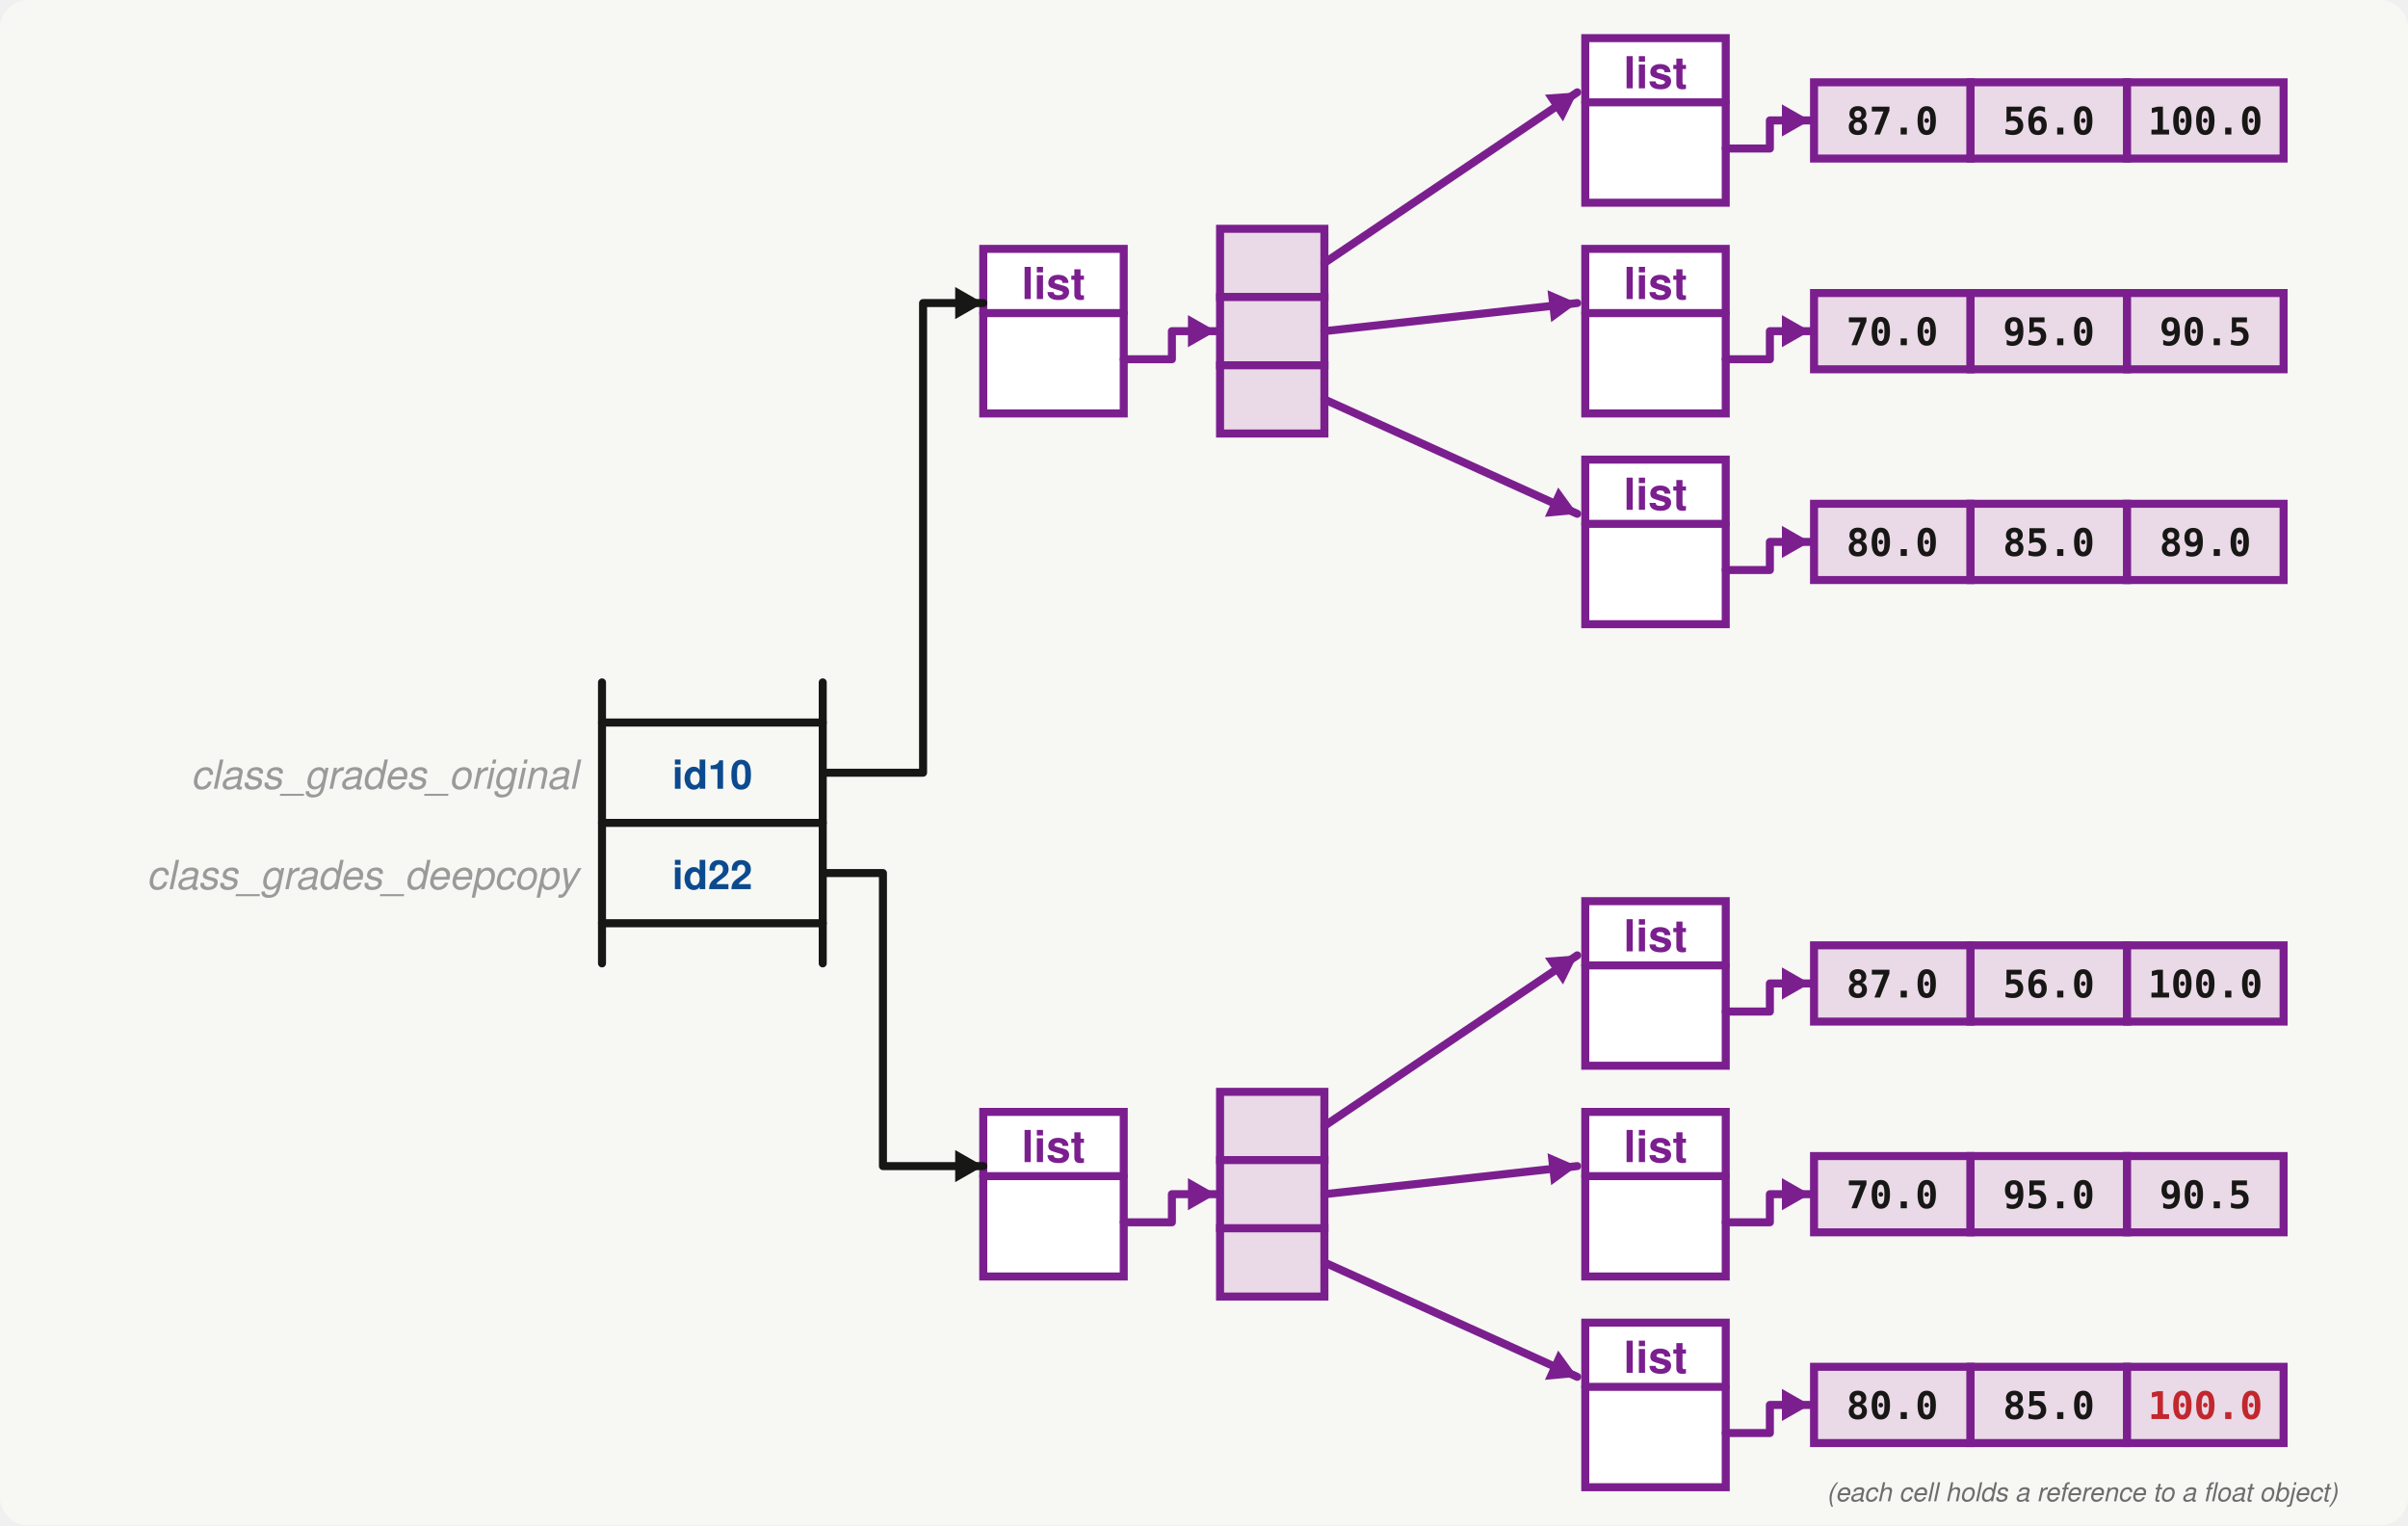
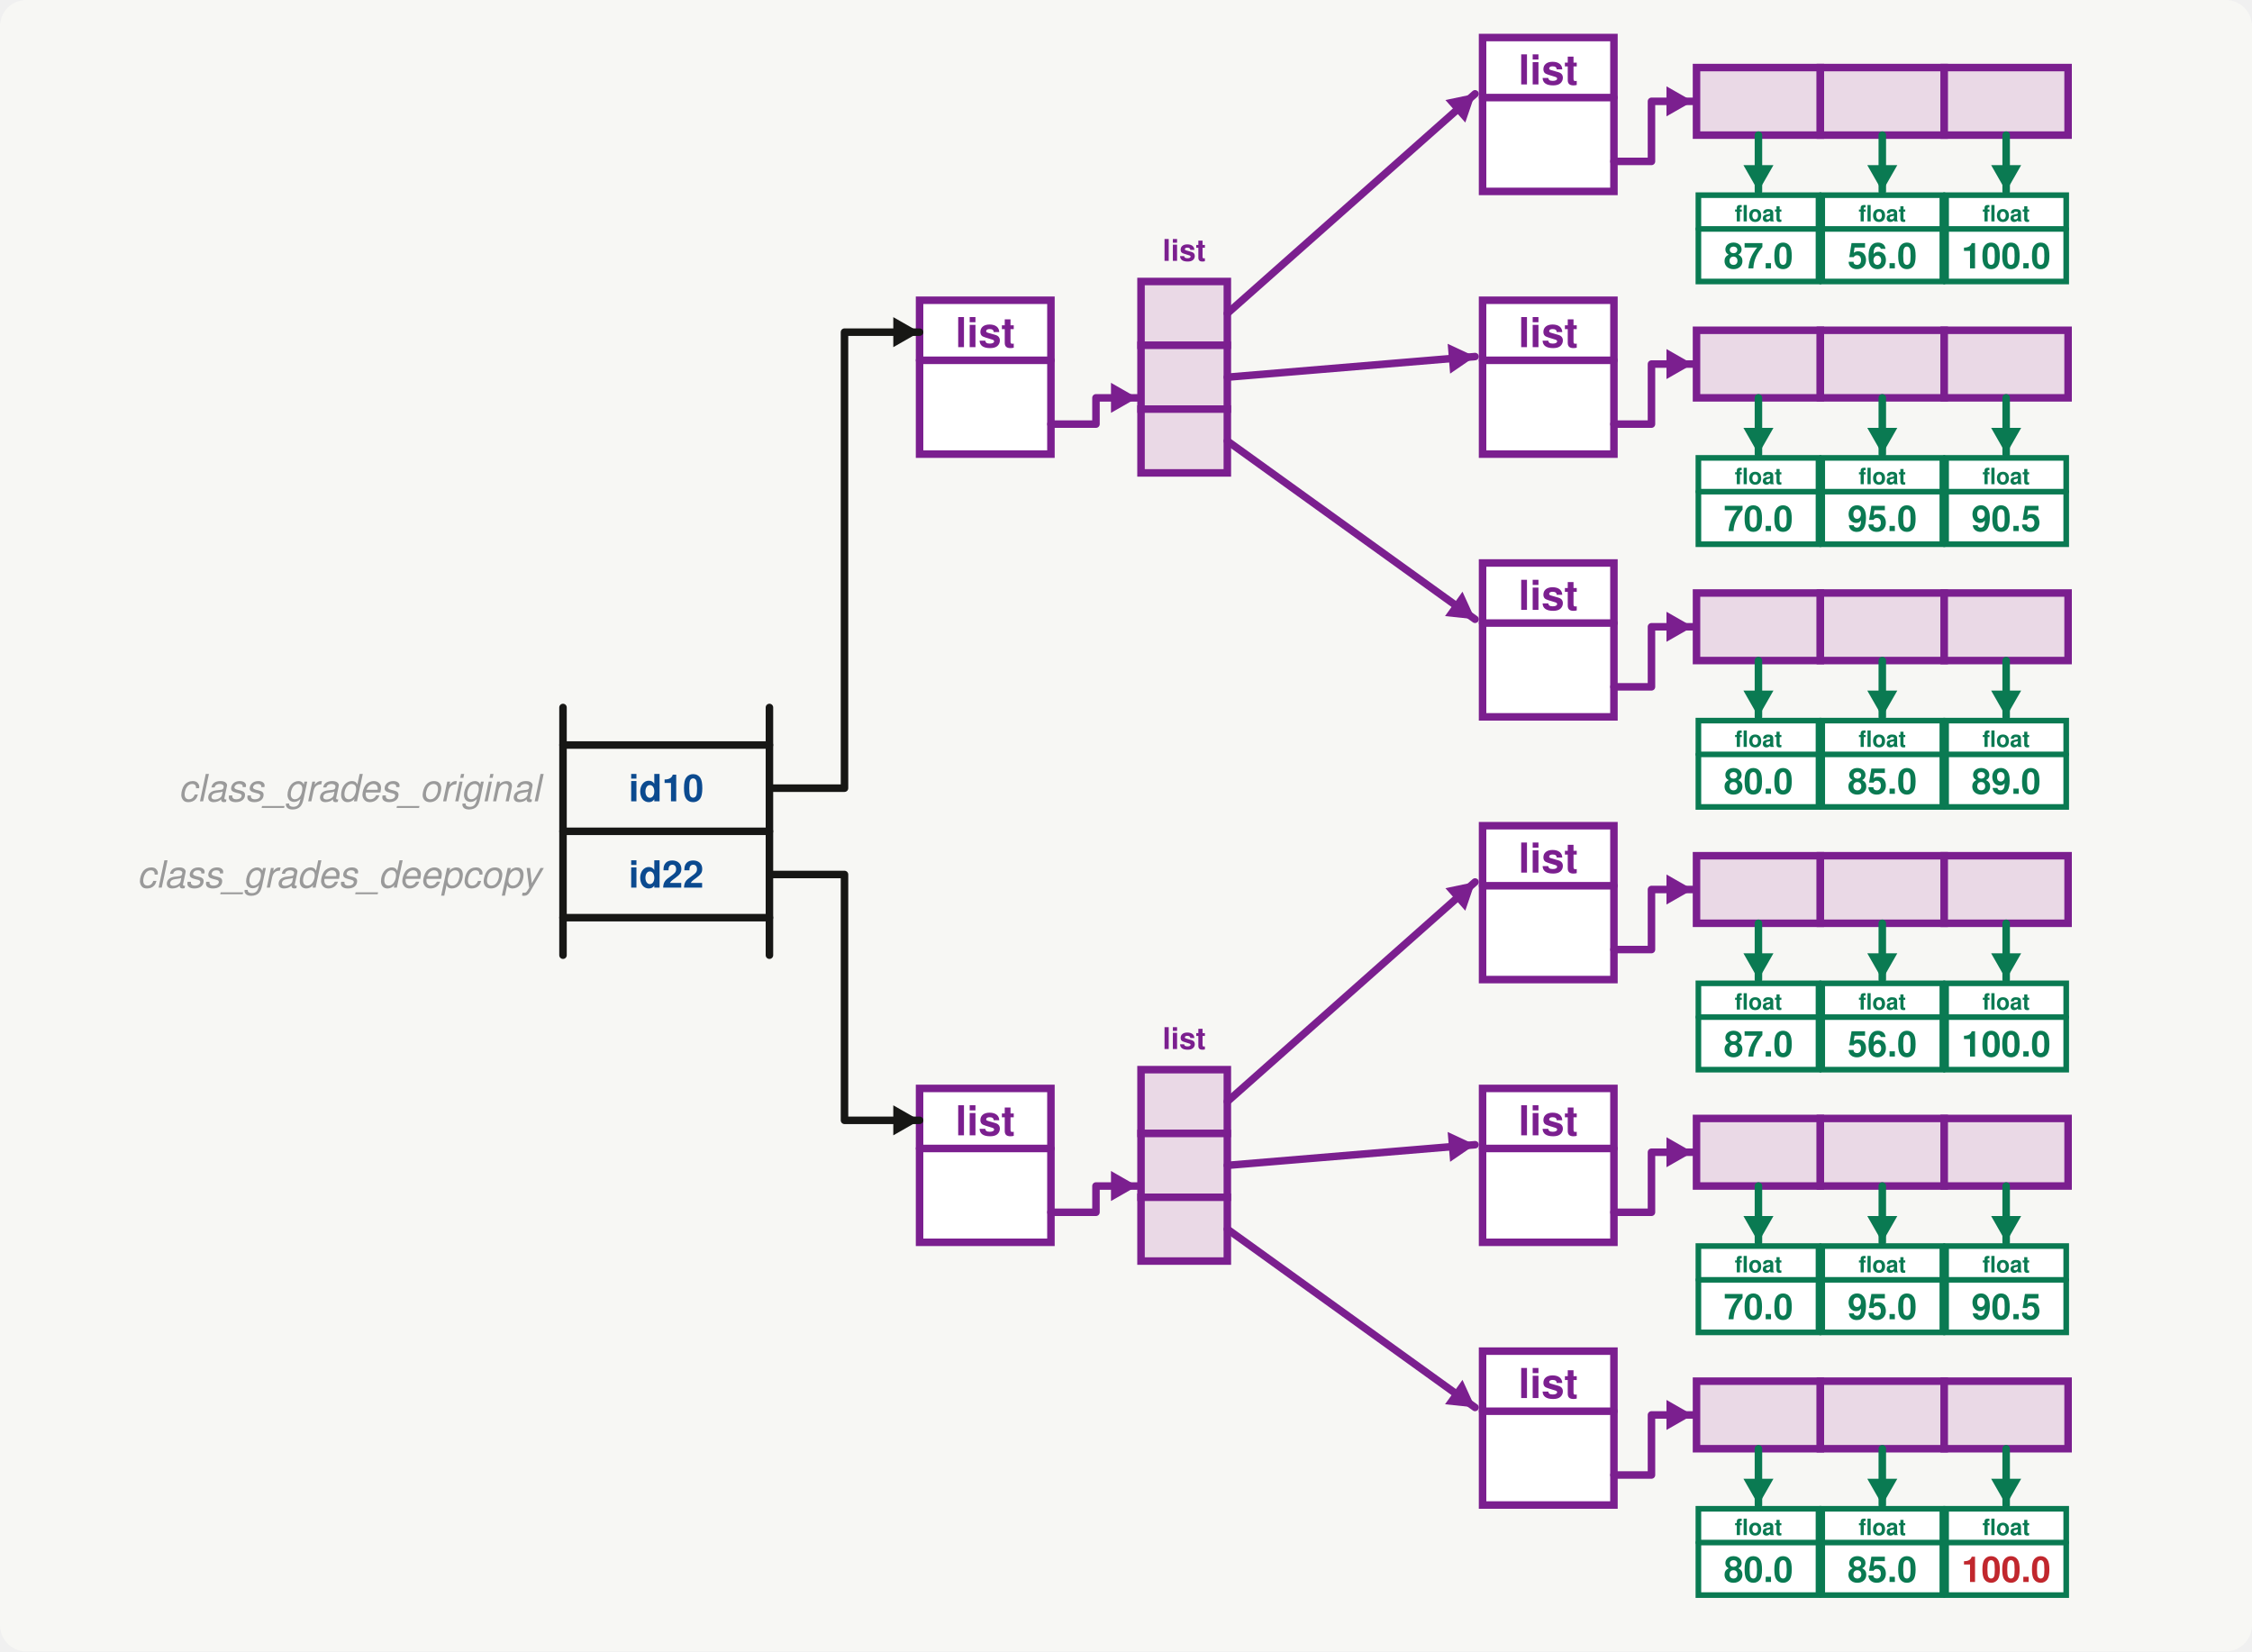
- <svg xmlns="http://www.w3.org/2000/svg" viewBox="0 0 1200 760" width="1200" height="760">
-   <rect width="1200" height="760" rx="14" fill="#f7f7f4" />
-   <line x1="300" y1="340" x2="300" y2="480" stroke="#171715" stroke-width="4" stroke-linecap="round" />
-   <line x1="410" y1="340" x2="410" y2="480" stroke="#171715" stroke-width="4" stroke-linecap="round" />
-   <line x1="300" y1="360" x2="410" y2="360" stroke="#171715" stroke-width="4" stroke-linecap="round" />
-   <line x1="300" y1="410" x2="410" y2="410" stroke="#171715" stroke-width="4" stroke-linecap="round" />
-   <line x1="300" y1="460" x2="410" y2="460" stroke="#171715" stroke-width="4" stroke-linecap="round" />
-   <text x="288" y="393.0" font-family="Helvetica Neue, Helvetica, Arial, sans-serif" font-size="20" font-weight="400" fill="#9a9a9a" text-anchor="end" font-style="italic">class_grades_original</text>
-   <text x="355.0" y="393.0" font-family="Helvetica Neue, Helvetica, Arial, sans-serif" font-size="20" font-weight="700" fill="#0b4a8f" text-anchor="middle">id10</text>
-   <text x="288" y="443.0" font-family="Helvetica Neue, Helvetica, Arial, sans-serif" font-size="20" font-weight="400" fill="#9a9a9a" text-anchor="end" font-style="italic">class_grades_deepcopy</text>
-   <text x="355.0" y="443.0" font-family="Helvetica Neue, Helvetica, Arial, sans-serif" font-size="20" font-weight="700" fill="#0b4a8f" text-anchor="middle">id22</text>
-   <rect x="490" y="124" width="70" height="82" rx="0" fill="#fff" stroke="#7b1f8f" stroke-width="4" opacity="1" />
-   <line x1="490" y1="156" x2="560" y2="156" stroke="#7b1f8f" stroke-width="4" stroke-linecap="round" />
-   <text x="525" y="149" font-family="Helvetica Neue, Helvetica, Arial, sans-serif" font-size="22" font-weight="700" fill="#7b1f8f" text-anchor="middle">list</text>
-   <polyline points="560,179 584,179 584,165 606,165" fill="none" stroke="#7b1f8f" stroke-width="4" stroke-linejoin="round" stroke-linecap="round" />
-   <polygon points="606.0,165.0 592.0,173.0 592.0,157.0" fill="#7b1f8f" />
-   <rect x="608" y="114" width="52" height="34" rx="0" fill="#ead9e6" stroke="#7b1f8f" stroke-width="4" opacity="1" />
-   <rect x="608" y="148" width="52" height="34" rx="0" fill="#ead9e6" stroke="#7b1f8f" stroke-width="4" opacity="1" />
-   <rect x="608" y="182" width="52" height="34" rx="0" fill="#ead9e6" stroke="#7b1f8f" stroke-width="4" opacity="1" />
-   <rect x="490" y="554" width="70" height="82" rx="0" fill="#fff" stroke="#7b1f8f" stroke-width="4" opacity="1" />
-   <line x1="490" y1="586" x2="560" y2="586" stroke="#7b1f8f" stroke-width="4" stroke-linecap="round" />
-   <text x="525" y="579" font-family="Helvetica Neue, Helvetica, Arial, sans-serif" font-size="22" font-weight="700" fill="#7b1f8f" text-anchor="middle">list</text>
-   <polyline points="560,609 584,609 584,595 606,595" fill="none" stroke="#7b1f8f" stroke-width="4" stroke-linejoin="round" stroke-linecap="round" />
-   <polygon points="606.0,595.0 592.0,603.0 592.0,587.0" fill="#7b1f8f" />
-   <rect x="608" y="544" width="52" height="34" rx="0" fill="#ead9e6" stroke="#7b1f8f" stroke-width="4" opacity="1" />
-   <rect x="608" y="578" width="52" height="34" rx="0" fill="#ead9e6" stroke="#7b1f8f" stroke-width="4" opacity="1" />
-   <rect x="608" y="612" width="52" height="34" rx="0" fill="#ead9e6" stroke="#7b1f8f" stroke-width="4" opacity="1" />
-   <polyline points="410,385.0 460,385.0 460,151 490,151" fill="none" stroke="#171715" stroke-width="4" stroke-linejoin="round" stroke-linecap="round" />
-   <polygon points="490.0,151.0 476.0,159.0 476.0,143.0" fill="#171715" />
-   <polyline points="410,435.0 440,435.0 440,581 490,581" fill="none" stroke="#171715" stroke-width="4" stroke-linejoin="round" stroke-linecap="round" />
-   <polygon points="490.0,581.0 476.0,589.0 476.0,573.0" fill="#171715" />
-   <rect x="790" y="19" width="70" height="82" rx="0" fill="#fff" stroke="#7b1f8f" stroke-width="4" opacity="1" />
-   <line x1="790" y1="51" x2="860" y2="51" stroke="#7b1f8f" stroke-width="4" stroke-linecap="round" />
-   <text x="825" y="44" font-family="Helvetica Neue, Helvetica, Arial, sans-serif" font-size="22" font-weight="700" fill="#7b1f8f" text-anchor="middle">list</text>
-   <polyline points="860,74 882,74 882,60 902,60" fill="none" stroke="#7b1f8f" stroke-width="4" stroke-linejoin="round" stroke-linecap="round" />
-   <polygon points="902.0,60.0 888.0,68.0 888.0,52.0" fill="#7b1f8f" />
-   <rect x="904" y="41" width="78" height="38" rx="0" fill="#ead9e6" stroke="#7b1f8f" stroke-width="4" opacity="1" />
-   <text x="943" y="67" font-family="SF Mono, Menlo, Consolas, monospace" font-size="19" font-weight="700" fill="#171715" text-anchor="middle">87.0</text>
-   <rect x="982" y="41" width="78" height="38" rx="0" fill="#ead9e6" stroke="#7b1f8f" stroke-width="4" opacity="1" />
-   <text x="1021" y="67" font-family="SF Mono, Menlo, Consolas, monospace" font-size="19" font-weight="700" fill="#171715" text-anchor="middle">56.0</text>
-   <rect x="1060" y="41" width="78" height="38" rx="0" fill="#ead9e6" stroke="#7b1f8f" stroke-width="4" opacity="1" />
-   <text x="1099" y="67" font-family="SF Mono, Menlo, Consolas, monospace" font-size="19" font-weight="700" fill="#171715" text-anchor="middle">100.0</text>
-   <polyline points="660,131 786,46" fill="none" stroke="#7b1f8f" stroke-width="4" stroke-linejoin="round" stroke-linecap="round" />
-   <polygon points="786.0,46.0 778.9,60.5 769.9,47.2" fill="#7b1f8f" />
-   <rect x="790" y="124" width="70" height="82" rx="0" fill="#fff" stroke="#7b1f8f" stroke-width="4" opacity="1" />
-   <line x1="790" y1="156" x2="860" y2="156" stroke="#7b1f8f" stroke-width="4" stroke-linecap="round" />
-   <text x="825" y="149" font-family="Helvetica Neue, Helvetica, Arial, sans-serif" font-size="22" font-weight="700" fill="#7b1f8f" text-anchor="middle">list</text>
-   <polyline points="860,179 882,179 882,165 902,165" fill="none" stroke="#7b1f8f" stroke-width="4" stroke-linejoin="round" stroke-linecap="round" />
-   <polygon points="902.0,165.0 888.0,173.0 888.0,157.0" fill="#7b1f8f" />
-   <rect x="904" y="146" width="78" height="38" rx="0" fill="#ead9e6" stroke="#7b1f8f" stroke-width="4" opacity="1" />
-   <text x="943" y="172" font-family="SF Mono, Menlo, Consolas, monospace" font-size="19" font-weight="700" fill="#171715" text-anchor="middle">70.0</text>
-   <rect x="982" y="146" width="78" height="38" rx="0" fill="#ead9e6" stroke="#7b1f8f" stroke-width="4" opacity="1" />
-   <text x="1021" y="172" font-family="SF Mono, Menlo, Consolas, monospace" font-size="19" font-weight="700" fill="#171715" text-anchor="middle">95.0</text>
-   <rect x="1060" y="146" width="78" height="38" rx="0" fill="#ead9e6" stroke="#7b1f8f" stroke-width="4" opacity="1" />
-   <text x="1099" y="172" font-family="SF Mono, Menlo, Consolas, monospace" font-size="19" font-weight="700" fill="#171715" text-anchor="middle">90.5</text>
-   <polyline points="660,165 786,151" fill="none" stroke="#7b1f8f" stroke-width="4" stroke-linejoin="round" stroke-linecap="round" />
-   <polygon points="786.0,151.0 773.0,160.5 771.2,144.6" fill="#7b1f8f" />
-   <rect x="790" y="229" width="70" height="82" rx="0" fill="#fff" stroke="#7b1f8f" stroke-width="4" opacity="1" />
-   <line x1="790" y1="261" x2="860" y2="261" stroke="#7b1f8f" stroke-width="4" stroke-linecap="round" />
-   <text x="825" y="254" font-family="Helvetica Neue, Helvetica, Arial, sans-serif" font-size="22" font-weight="700" fill="#7b1f8f" text-anchor="middle">list</text>
-   <polyline points="860,284 882,284 882,270 902,270" fill="none" stroke="#7b1f8f" stroke-width="4" stroke-linejoin="round" stroke-linecap="round" />
-   <polygon points="902.0,270.0 888.0,278.0 888.0,262.0" fill="#7b1f8f" />
-   <rect x="904" y="251" width="78" height="38" rx="0" fill="#ead9e6" stroke="#7b1f8f" stroke-width="4" opacity="1" />
-   <text x="943" y="277" font-family="SF Mono, Menlo, Consolas, monospace" font-size="19" font-weight="700" fill="#171715" text-anchor="middle">80.0</text>
-   <rect x="982" y="251" width="78" height="38" rx="0" fill="#ead9e6" stroke="#7b1f8f" stroke-width="4" opacity="1" />
-   <text x="1021" y="277" font-family="SF Mono, Menlo, Consolas, monospace" font-size="19" font-weight="700" fill="#171715" text-anchor="middle">85.0</text>
-   <rect x="1060" y="251" width="78" height="38" rx="0" fill="#ead9e6" stroke="#7b1f8f" stroke-width="4" opacity="1" />
-   <text x="1099" y="277" font-family="SF Mono, Menlo, Consolas, monospace" font-size="19" font-weight="700" fill="#171715" text-anchor="middle">89.0</text>
-   <polyline points="660,199 786,256" fill="none" stroke="#7b1f8f" stroke-width="4" stroke-linejoin="round" stroke-linecap="round" />
-   <polygon points="786.0,256.0 769.9,257.5 776.5,242.9" fill="#7b1f8f" />
-   <rect x="790" y="449" width="70" height="82" rx="0" fill="#fff" stroke="#7b1f8f" stroke-width="4" opacity="1" />
-   <line x1="790" y1="481" x2="860" y2="481" stroke="#7b1f8f" stroke-width="4" stroke-linecap="round" />
-   <text x="825" y="474" font-family="Helvetica Neue, Helvetica, Arial, sans-serif" font-size="22" font-weight="700" fill="#7b1f8f" text-anchor="middle">list</text>
-   <polyline points="860,504 882,504 882,490 902,490" fill="none" stroke="#7b1f8f" stroke-width="4" stroke-linejoin="round" stroke-linecap="round" />
-   <polygon points="902.0,490.0 888.0,498.0 888.0,482.0" fill="#7b1f8f" />
-   <rect x="904" y="471" width="78" height="38" rx="0" fill="#ead9e6" stroke="#7b1f8f" stroke-width="4" opacity="1" />
-   <text x="943" y="497" font-family="SF Mono, Menlo, Consolas, monospace" font-size="19" font-weight="700" fill="#171715" text-anchor="middle">87.0</text>
-   <rect x="982" y="471" width="78" height="38" rx="0" fill="#ead9e6" stroke="#7b1f8f" stroke-width="4" opacity="1" />
-   <text x="1021" y="497" font-family="SF Mono, Menlo, Consolas, monospace" font-size="19" font-weight="700" fill="#171715" text-anchor="middle">56.0</text>
-   <rect x="1060" y="471" width="78" height="38" rx="0" fill="#ead9e6" stroke="#7b1f8f" stroke-width="4" opacity="1" />
-   <text x="1099" y="497" font-family="SF Mono, Menlo, Consolas, monospace" font-size="19" font-weight="700" fill="#171715" text-anchor="middle">100.0</text>
-   <polyline points="660,561 786,476" fill="none" stroke="#7b1f8f" stroke-width="4" stroke-linejoin="round" stroke-linecap="round" />
-   <polygon points="786.0,476.0 778.9,490.5 769.9,477.2" fill="#7b1f8f" />
-   <rect x="790" y="554" width="70" height="82" rx="0" fill="#fff" stroke="#7b1f8f" stroke-width="4" opacity="1" />
-   <line x1="790" y1="586" x2="860" y2="586" stroke="#7b1f8f" stroke-width="4" stroke-linecap="round" />
-   <text x="825" y="579" font-family="Helvetica Neue, Helvetica, Arial, sans-serif" font-size="22" font-weight="700" fill="#7b1f8f" text-anchor="middle">list</text>
-   <polyline points="860,609 882,609 882,595 902,595" fill="none" stroke="#7b1f8f" stroke-width="4" stroke-linejoin="round" stroke-linecap="round" />
-   <polygon points="902.0,595.0 888.0,603.0 888.0,587.0" fill="#7b1f8f" />
-   <rect x="904" y="576" width="78" height="38" rx="0" fill="#ead9e6" stroke="#7b1f8f" stroke-width="4" opacity="1" />
-   <text x="943" y="602" font-family="SF Mono, Menlo, Consolas, monospace" font-size="19" font-weight="700" fill="#171715" text-anchor="middle">70.0</text>
-   <rect x="982" y="576" width="78" height="38" rx="0" fill="#ead9e6" stroke="#7b1f8f" stroke-width="4" opacity="1" />
-   <text x="1021" y="602" font-family="SF Mono, Menlo, Consolas, monospace" font-size="19" font-weight="700" fill="#171715" text-anchor="middle">95.0</text>
-   <rect x="1060" y="576" width="78" height="38" rx="0" fill="#ead9e6" stroke="#7b1f8f" stroke-width="4" opacity="1" />
-   <text x="1099" y="602" font-family="SF Mono, Menlo, Consolas, monospace" font-size="19" font-weight="700" fill="#171715" text-anchor="middle">90.5</text>
-   <polyline points="660,595 786,581" fill="none" stroke="#7b1f8f" stroke-width="4" stroke-linejoin="round" stroke-linecap="round" />
-   <polygon points="786.0,581.0 773.0,590.5 771.2,574.6" fill="#7b1f8f" />
-   <rect x="790" y="659" width="70" height="82" rx="0" fill="#fff" stroke="#7b1f8f" stroke-width="4" opacity="1" />
-   <line x1="790" y1="691" x2="860" y2="691" stroke="#7b1f8f" stroke-width="4" stroke-linecap="round" />
-   <text x="825" y="684" font-family="Helvetica Neue, Helvetica, Arial, sans-serif" font-size="22" font-weight="700" fill="#7b1f8f" text-anchor="middle">list</text>
-   <polyline points="860,714 882,714 882,700 902,700" fill="none" stroke="#7b1f8f" stroke-width="4" stroke-linejoin="round" stroke-linecap="round" />
-   <polygon points="902.0,700.0 888.0,708.0 888.0,692.0" fill="#7b1f8f" />
-   <rect x="904" y="681" width="78" height="38" rx="0" fill="#ead9e6" stroke="#7b1f8f" stroke-width="4" opacity="1" />
-   <text x="943" y="707" font-family="SF Mono, Menlo, Consolas, monospace" font-size="19" font-weight="700" fill="#171715" text-anchor="middle">80.0</text>
-   <rect x="982" y="681" width="78" height="38" rx="0" fill="#ead9e6" stroke="#7b1f8f" stroke-width="4" opacity="1" />
-   <text x="1021" y="707" font-family="SF Mono, Menlo, Consolas, monospace" font-size="19" font-weight="700" fill="#171715" text-anchor="middle">85.0</text>
-   <rect x="1060" y="681" width="78" height="38" rx="0" fill="#ead9e6" stroke="#7b1f8f" stroke-width="4" opacity="1" />
-   <text x="1099" y="707" font-family="SF Mono, Menlo, Consolas, monospace" font-size="19" font-weight="700" fill="#c1272d" text-anchor="middle">100.0</text>
-   <polyline points="660,629 786,686" fill="none" stroke="#7b1f8f" stroke-width="4" stroke-linejoin="round" stroke-linecap="round" />
-   <polygon points="786.0,686.0 769.9,687.5 776.5,672.9" fill="#7b1f8f" />
-   <text x="1165" y="748" font-family="Helvetica Neue, Helvetica, Arial, sans-serif" font-size="13" font-weight="400" fill="#6d6d6d" text-anchor="end" font-style="italic">(each cell holds a reference to a float object)</text>
+ <svg xmlns="http://www.w3.org/2000/svg" viewBox="0 0 1200 880" width="1200" height="880">
+   <rect width="1200" height="880" rx="14" fill="#f7f7f4" />
+   <rect x="490" y="160" width="70" height="82" fill="#fff" stroke="#7b1f8f" stroke-width="4" />
+   <line x1="490" y1="192" x2="560" y2="192" stroke="#7b1f8f" stroke-width="4" stroke-linecap="round" />
+   <text x="525" y="185" font-family="Helvetica Neue, Helvetica, Arial, sans-serif" font-size="22" font-weight="700" fill="#7b1f8f" text-anchor="middle">list</text>
+   <polyline points="560,226 584,226 584,212 606,212" fill="none" stroke="#7b1f8f" stroke-width="4" stroke-linejoin="round" stroke-linecap="round" />
+   <polygon points="606.0,212.0 592.0,220.0 592.0,204.0" fill="#7b1f8f" />
+   <text x="631" y="139" font-family="Helvetica Neue, Helvetica, Arial, sans-serif" font-size="16" font-weight="700" fill="#7b1f8f" text-anchor="middle">list</text>
+   <rect x="608" y="150" width="46" height="34" fill="#ead9e6" stroke="#7b1f8f" stroke-width="4" />
+   <rect x="608" y="184" width="46" height="34" fill="#ead9e6" stroke="#7b1f8f" stroke-width="4" />
+   <rect x="608" y="218" width="46" height="34" fill="#ead9e6" stroke="#7b1f8f" stroke-width="4" />
+   <rect x="790" y="20" width="70" height="82" fill="#fff" stroke="#7b1f8f" stroke-width="4" />
+   <line x1="790" y1="52" x2="860" y2="52" stroke="#7b1f8f" stroke-width="4" stroke-linecap="round" />
+   <text x="825" y="45" font-family="Helvetica Neue, Helvetica, Arial, sans-serif" font-size="22" font-weight="700" fill="#7b1f8f" text-anchor="middle">list</text>
+   <polyline points="860,86 880,86 880,54 902,54" fill="none" stroke="#7b1f8f" stroke-width="4" stroke-linejoin="round" stroke-linecap="round" />
+   <polygon points="902.0,54.0 888.0,62.0 888.0,46.0" fill="#7b1f8f" />
+   <rect x="904" y="36" width="66" height="36" fill="#ead9e6" stroke="#7b1f8f" stroke-width="4" />
+   <polyline points="937.0,72 937.0,102" fill="none" stroke="#0a7a52" stroke-width="4" stroke-linejoin="round" stroke-linecap="round" />
+   <polygon points="937.0,102.0 929.0,88.0 945.0,88.0" fill="#0a7a52" />
+   <rect x="905.0" y="104" width="64" height="46" fill="#fff" stroke="#0a7a52" stroke-width="3" />
+   <line x1="905.0" y1="122" x2="969.0" y2="122" stroke="#0a7a52" stroke-width="3" stroke-linecap="round" />
+   <text x="937.0" y="118" font-family="Helvetica Neue, Helvetica, Arial, sans-serif" font-size="12" font-weight="700" fill="#0a7a52" text-anchor="middle">float</text>
+   <text x="937.0" y="143" font-family="Helvetica Neue, Helvetica, Arial, sans-serif" font-size="19" font-weight="700" fill="#0a7a52" text-anchor="middle">87.0</text>
+   <rect x="970" y="36" width="66" height="36" fill="#ead9e6" stroke="#7b1f8f" stroke-width="4" />
+   <polyline points="1003.0,72 1003.0,102" fill="none" stroke="#0a7a52" stroke-width="4" stroke-linejoin="round" stroke-linecap="round" />
+   <polygon points="1003.0,102.0 995.0,88.0 1011.0,88.0" fill="#0a7a52" />
+   <rect x="971.0" y="104" width="64" height="46" fill="#fff" stroke="#0a7a52" stroke-width="3" />
+   <line x1="971.0" y1="122" x2="1035.0" y2="122" stroke="#0a7a52" stroke-width="3" stroke-linecap="round" />
+   <text x="1003.0" y="118" font-family="Helvetica Neue, Helvetica, Arial, sans-serif" font-size="12" font-weight="700" fill="#0a7a52" text-anchor="middle">float</text>
+   <text x="1003.0" y="143" font-family="Helvetica Neue, Helvetica, Arial, sans-serif" font-size="19" font-weight="700" fill="#0a7a52" text-anchor="middle">56.0</text>
+   <rect x="1036" y="36" width="66" height="36" fill="#ead9e6" stroke="#7b1f8f" stroke-width="4" />
+   <polyline points="1069.0,72 1069.0,102" fill="none" stroke="#0a7a52" stroke-width="4" stroke-linejoin="round" stroke-linecap="round" />
+   <polygon points="1069.0,102.0 1061.0,88.0 1077.0,88.0" fill="#0a7a52" />
+   <rect x="1037.0" y="104" width="64" height="46" fill="#fff" stroke="#0a7a52" stroke-width="3" />
+   <line x1="1037.0" y1="122" x2="1101.0" y2="122" stroke="#0a7a52" stroke-width="3" stroke-linecap="round" />
+   <text x="1069.0" y="118" font-family="Helvetica Neue, Helvetica, Arial, sans-serif" font-size="12" font-weight="700" fill="#0a7a52" text-anchor="middle">float</text>
+   <text x="1069.0" y="143" font-family="Helvetica Neue, Helvetica, Arial, sans-serif" font-size="19" font-weight="700" fill="#0a7a52" text-anchor="middle">100.0</text>
+   <polyline points="654,167 786,50" fill="none" stroke="#7b1f8f" stroke-width="4" stroke-linejoin="round" stroke-linecap="round" />
+   <polygon points="786.0,50.0 780.8,65.3 770.2,53.3" fill="#7b1f8f" />
+   <rect x="790" y="160" width="70" height="82" fill="#fff" stroke="#7b1f8f" stroke-width="4" />
+   <line x1="790" y1="192" x2="860" y2="192" stroke="#7b1f8f" stroke-width="4" stroke-linecap="round" />
+   <text x="825" y="185" font-family="Helvetica Neue, Helvetica, Arial, sans-serif" font-size="22" font-weight="700" fill="#7b1f8f" text-anchor="middle">list</text>
+   <polyline points="860,226 880,226 880,194 902,194" fill="none" stroke="#7b1f8f" stroke-width="4" stroke-linejoin="round" stroke-linecap="round" />
+   <polygon points="902.0,194.0 888.0,202.0 888.0,186.0" fill="#7b1f8f" />
+   <rect x="904" y="176" width="66" height="36" fill="#ead9e6" stroke="#7b1f8f" stroke-width="4" />
+   <polyline points="937.0,212 937.0,242" fill="none" stroke="#0a7a52" stroke-width="4" stroke-linejoin="round" stroke-linecap="round" />
+   <polygon points="937.0,242.0 929.0,228.0 945.0,228.0" fill="#0a7a52" />
+   <rect x="905.0" y="244" width="64" height="46" fill="#fff" stroke="#0a7a52" stroke-width="3" />
+   <line x1="905.0" y1="262" x2="969.0" y2="262" stroke="#0a7a52" stroke-width="3" stroke-linecap="round" />
+   <text x="937.0" y="258" font-family="Helvetica Neue, Helvetica, Arial, sans-serif" font-size="12" font-weight="700" fill="#0a7a52" text-anchor="middle">float</text>
+   <text x="937.0" y="283" font-family="Helvetica Neue, Helvetica, Arial, sans-serif" font-size="19" font-weight="700" fill="#0a7a52" text-anchor="middle">70.0</text>
+   <rect x="970" y="176" width="66" height="36" fill="#ead9e6" stroke="#7b1f8f" stroke-width="4" />
+   <polyline points="1003.0,212 1003.0,242" fill="none" stroke="#0a7a52" stroke-width="4" stroke-linejoin="round" stroke-linecap="round" />
+   <polygon points="1003.0,242.0 995.0,228.0 1011.0,228.0" fill="#0a7a52" />
+   <rect x="971.0" y="244" width="64" height="46" fill="#fff" stroke="#0a7a52" stroke-width="3" />
+   <line x1="971.0" y1="262" x2="1035.0" y2="262" stroke="#0a7a52" stroke-width="3" stroke-linecap="round" />
+   <text x="1003.0" y="258" font-family="Helvetica Neue, Helvetica, Arial, sans-serif" font-size="12" font-weight="700" fill="#0a7a52" text-anchor="middle">float</text>
+   <text x="1003.0" y="283" font-family="Helvetica Neue, Helvetica, Arial, sans-serif" font-size="19" font-weight="700" fill="#0a7a52" text-anchor="middle">95.0</text>
+   <rect x="1036" y="176" width="66" height="36" fill="#ead9e6" stroke="#7b1f8f" stroke-width="4" />
+   <polyline points="1069.0,212 1069.0,242" fill="none" stroke="#0a7a52" stroke-width="4" stroke-linejoin="round" stroke-linecap="round" />
+   <polygon points="1069.0,242.0 1061.0,228.0 1077.0,228.0" fill="#0a7a52" />
+   <rect x="1037.0" y="244" width="64" height="46" fill="#fff" stroke="#0a7a52" stroke-width="3" />
+   <line x1="1037.0" y1="262" x2="1101.0" y2="262" stroke="#0a7a52" stroke-width="3" stroke-linecap="round" />
+   <text x="1069.0" y="258" font-family="Helvetica Neue, Helvetica, Arial, sans-serif" font-size="12" font-weight="700" fill="#0a7a52" text-anchor="middle">float</text>
+   <text x="1069.0" y="283" font-family="Helvetica Neue, Helvetica, Arial, sans-serif" font-size="19" font-weight="700" fill="#0a7a52" text-anchor="middle">90.5</text>
+   <polyline points="654,201 786,190" fill="none" stroke="#7b1f8f" stroke-width="4" stroke-linejoin="round" stroke-linecap="round" />
+   <polygon points="786.0,190.0 772.7,199.1 771.4,183.2" fill="#7b1f8f" />
+   <rect x="790" y="300" width="70" height="82" fill="#fff" stroke="#7b1f8f" stroke-width="4" />
+   <line x1="790" y1="332" x2="860" y2="332" stroke="#7b1f8f" stroke-width="4" stroke-linecap="round" />
+   <text x="825" y="325" font-family="Helvetica Neue, Helvetica, Arial, sans-serif" font-size="22" font-weight="700" fill="#7b1f8f" text-anchor="middle">list</text>
+   <polyline points="860,366 880,366 880,334 902,334" fill="none" stroke="#7b1f8f" stroke-width="4" stroke-linejoin="round" stroke-linecap="round" />
+   <polygon points="902.0,334.0 888.0,342.0 888.0,326.0" fill="#7b1f8f" />
+   <rect x="904" y="316" width="66" height="36" fill="#ead9e6" stroke="#7b1f8f" stroke-width="4" />
+   <polyline points="937.0,352 937.0,382" fill="none" stroke="#0a7a52" stroke-width="4" stroke-linejoin="round" stroke-linecap="round" />
+   <polygon points="937.0,382.0 929.0,368.0 945.0,368.0" fill="#0a7a52" />
+   <rect x="905.0" y="384" width="64" height="46" fill="#fff" stroke="#0a7a52" stroke-width="3" />
+   <line x1="905.0" y1="402" x2="969.0" y2="402" stroke="#0a7a52" stroke-width="3" stroke-linecap="round" />
+   <text x="937.0" y="398" font-family="Helvetica Neue, Helvetica, Arial, sans-serif" font-size="12" font-weight="700" fill="#0a7a52" text-anchor="middle">float</text>
+   <text x="937.0" y="423" font-family="Helvetica Neue, Helvetica, Arial, sans-serif" font-size="19" font-weight="700" fill="#0a7a52" text-anchor="middle">80.0</text>
+   <rect x="970" y="316" width="66" height="36" fill="#ead9e6" stroke="#7b1f8f" stroke-width="4" />
+   <polyline points="1003.0,352 1003.0,382" fill="none" stroke="#0a7a52" stroke-width="4" stroke-linejoin="round" stroke-linecap="round" />
+   <polygon points="1003.0,382.0 995.0,368.0 1011.0,368.0" fill="#0a7a52" />
+   <rect x="971.0" y="384" width="64" height="46" fill="#fff" stroke="#0a7a52" stroke-width="3" />
+   <line x1="971.0" y1="402" x2="1035.0" y2="402" stroke="#0a7a52" stroke-width="3" stroke-linecap="round" />
+   <text x="1003.0" y="398" font-family="Helvetica Neue, Helvetica, Arial, sans-serif" font-size="12" font-weight="700" fill="#0a7a52" text-anchor="middle">float</text>
+   <text x="1003.0" y="423" font-family="Helvetica Neue, Helvetica, Arial, sans-serif" font-size="19" font-weight="700" fill="#0a7a52" text-anchor="middle">85.0</text>
+   <rect x="1036" y="316" width="66" height="36" fill="#ead9e6" stroke="#7b1f8f" stroke-width="4" />
+   <polyline points="1069.0,352 1069.0,382" fill="none" stroke="#0a7a52" stroke-width="4" stroke-linejoin="round" stroke-linecap="round" />
+   <polygon points="1069.0,382.0 1061.0,368.0 1077.0,368.0" fill="#0a7a52" />
+   <rect x="1037.0" y="384" width="64" height="46" fill="#fff" stroke="#0a7a52" stroke-width="3" />
+   <line x1="1037.0" y1="402" x2="1101.0" y2="402" stroke="#0a7a52" stroke-width="3" stroke-linecap="round" />
+   <text x="1069.0" y="398" font-family="Helvetica Neue, Helvetica, Arial, sans-serif" font-size="12" font-weight="700" fill="#0a7a52" text-anchor="middle">float</text>
+   <text x="1069.0" y="423" font-family="Helvetica Neue, Helvetica, Arial, sans-serif" font-size="19" font-weight="700" fill="#0a7a52" text-anchor="middle">89.0</text>
+   <polyline points="654,235 786,330" fill="none" stroke="#7b1f8f" stroke-width="4" stroke-linejoin="round" stroke-linecap="round" />
+   <polygon points="786.0,330.0 770.0,328.3 779.3,315.3" fill="#7b1f8f" />
+   <rect x="490" y="580" width="70" height="82" fill="#fff" stroke="#7b1f8f" stroke-width="4" />
+   <line x1="490" y1="612" x2="560" y2="612" stroke="#7b1f8f" stroke-width="4" stroke-linecap="round" />
+   <text x="525" y="605" font-family="Helvetica Neue, Helvetica, Arial, sans-serif" font-size="22" font-weight="700" fill="#7b1f8f" text-anchor="middle">list</text>
+   <polyline points="560,646 584,646 584,632 606,632" fill="none" stroke="#7b1f8f" stroke-width="4" stroke-linejoin="round" stroke-linecap="round" />
+   <polygon points="606.0,632.0 592.0,640.0 592.0,624.0" fill="#7b1f8f" />
+   <text x="631" y="559" font-family="Helvetica Neue, Helvetica, Arial, sans-serif" font-size="16" font-weight="700" fill="#7b1f8f" text-anchor="middle">list</text>
+   <rect x="608" y="570" width="46" height="34" fill="#ead9e6" stroke="#7b1f8f" stroke-width="4" />
+   <rect x="608" y="604" width="46" height="34" fill="#ead9e6" stroke="#7b1f8f" stroke-width="4" />
+   <rect x="608" y="638" width="46" height="34" fill="#ead9e6" stroke="#7b1f8f" stroke-width="4" />
+   <rect x="790" y="440" width="70" height="82" fill="#fff" stroke="#7b1f8f" stroke-width="4" />
+   <line x1="790" y1="472" x2="860" y2="472" stroke="#7b1f8f" stroke-width="4" stroke-linecap="round" />
+   <text x="825" y="465" font-family="Helvetica Neue, Helvetica, Arial, sans-serif" font-size="22" font-weight="700" fill="#7b1f8f" text-anchor="middle">list</text>
+   <polyline points="860,506 880,506 880,474 902,474" fill="none" stroke="#7b1f8f" stroke-width="4" stroke-linejoin="round" stroke-linecap="round" />
+   <polygon points="902.0,474.0 888.0,482.0 888.0,466.0" fill="#7b1f8f" />
+   <rect x="904" y="456" width="66" height="36" fill="#ead9e6" stroke="#7b1f8f" stroke-width="4" />
+   <polyline points="937.0,492 937.0,522" fill="none" stroke="#0a7a52" stroke-width="4" stroke-linejoin="round" stroke-linecap="round" />
+   <polygon points="937.0,522.0 929.0,508.0 945.0,508.0" fill="#0a7a52" />
+   <rect x="905.0" y="524" width="64" height="46" fill="#fff" stroke="#0a7a52" stroke-width="3" />
+   <line x1="905.0" y1="542" x2="969.0" y2="542" stroke="#0a7a52" stroke-width="3" stroke-linecap="round" />
+   <text x="937.0" y="538" font-family="Helvetica Neue, Helvetica, Arial, sans-serif" font-size="12" font-weight="700" fill="#0a7a52" text-anchor="middle">float</text>
+   <text x="937.0" y="563" font-family="Helvetica Neue, Helvetica, Arial, sans-serif" font-size="19" font-weight="700" fill="#0a7a52" text-anchor="middle">87.0</text>
+   <rect x="970" y="456" width="66" height="36" fill="#ead9e6" stroke="#7b1f8f" stroke-width="4" />
+   <polyline points="1003.0,492 1003.0,522" fill="none" stroke="#0a7a52" stroke-width="4" stroke-linejoin="round" stroke-linecap="round" />
+   <polygon points="1003.0,522.0 995.0,508.0 1011.0,508.0" fill="#0a7a52" />
+   <rect x="971.0" y="524" width="64" height="46" fill="#fff" stroke="#0a7a52" stroke-width="3" />
+   <line x1="971.0" y1="542" x2="1035.0" y2="542" stroke="#0a7a52" stroke-width="3" stroke-linecap="round" />
+   <text x="1003.0" y="538" font-family="Helvetica Neue, Helvetica, Arial, sans-serif" font-size="12" font-weight="700" fill="#0a7a52" text-anchor="middle">float</text>
+   <text x="1003.0" y="563" font-family="Helvetica Neue, Helvetica, Arial, sans-serif" font-size="19" font-weight="700" fill="#0a7a52" text-anchor="middle">56.0</text>
+   <rect x="1036" y="456" width="66" height="36" fill="#ead9e6" stroke="#7b1f8f" stroke-width="4" />
+   <polyline points="1069.0,492 1069.0,522" fill="none" stroke="#0a7a52" stroke-width="4" stroke-linejoin="round" stroke-linecap="round" />
+   <polygon points="1069.0,522.0 1061.0,508.0 1077.0,508.0" fill="#0a7a52" />
+   <rect x="1037.0" y="524" width="64" height="46" fill="#fff" stroke="#0a7a52" stroke-width="3" />
+   <line x1="1037.0" y1="542" x2="1101.0" y2="542" stroke="#0a7a52" stroke-width="3" stroke-linecap="round" />
+   <text x="1069.0" y="538" font-family="Helvetica Neue, Helvetica, Arial, sans-serif" font-size="12" font-weight="700" fill="#0a7a52" text-anchor="middle">float</text>
+   <text x="1069.0" y="563" font-family="Helvetica Neue, Helvetica, Arial, sans-serif" font-size="19" font-weight="700" fill="#0a7a52" text-anchor="middle">100.0</text>
+   <polyline points="654,587 786,470" fill="none" stroke="#7b1f8f" stroke-width="4" stroke-linejoin="round" stroke-linecap="round" />
+   <polygon points="786.0,470.0 780.8,485.3 770.2,473.3" fill="#7b1f8f" />
+   <rect x="790" y="580" width="70" height="82" fill="#fff" stroke="#7b1f8f" stroke-width="4" />
+   <line x1="790" y1="612" x2="860" y2="612" stroke="#7b1f8f" stroke-width="4" stroke-linecap="round" />
+   <text x="825" y="605" font-family="Helvetica Neue, Helvetica, Arial, sans-serif" font-size="22" font-weight="700" fill="#7b1f8f" text-anchor="middle">list</text>
+   <polyline points="860,646 880,646 880,614 902,614" fill="none" stroke="#7b1f8f" stroke-width="4" stroke-linejoin="round" stroke-linecap="round" />
+   <polygon points="902.0,614.0 888.0,622.0 888.0,606.0" fill="#7b1f8f" />
+   <rect x="904" y="596" width="66" height="36" fill="#ead9e6" stroke="#7b1f8f" stroke-width="4" />
+   <polyline points="937.0,632 937.0,662" fill="none" stroke="#0a7a52" stroke-width="4" stroke-linejoin="round" stroke-linecap="round" />
+   <polygon points="937.0,662.0 929.0,648.0 945.0,648.0" fill="#0a7a52" />
+   <rect x="905.0" y="664" width="64" height="46" fill="#fff" stroke="#0a7a52" stroke-width="3" />
+   <line x1="905.0" y1="682" x2="969.0" y2="682" stroke="#0a7a52" stroke-width="3" stroke-linecap="round" />
+   <text x="937.0" y="678" font-family="Helvetica Neue, Helvetica, Arial, sans-serif" font-size="12" font-weight="700" fill="#0a7a52" text-anchor="middle">float</text>
+   <text x="937.0" y="703" font-family="Helvetica Neue, Helvetica, Arial, sans-serif" font-size="19" font-weight="700" fill="#0a7a52" text-anchor="middle">70.0</text>
+   <rect x="970" y="596" width="66" height="36" fill="#ead9e6" stroke="#7b1f8f" stroke-width="4" />
+   <polyline points="1003.0,632 1003.0,662" fill="none" stroke="#0a7a52" stroke-width="4" stroke-linejoin="round" stroke-linecap="round" />
+   <polygon points="1003.0,662.0 995.0,648.0 1011.0,648.0" fill="#0a7a52" />
+   <rect x="971.0" y="664" width="64" height="46" fill="#fff" stroke="#0a7a52" stroke-width="3" />
+   <line x1="971.0" y1="682" x2="1035.0" y2="682" stroke="#0a7a52" stroke-width="3" stroke-linecap="round" />
+   <text x="1003.0" y="678" font-family="Helvetica Neue, Helvetica, Arial, sans-serif" font-size="12" font-weight="700" fill="#0a7a52" text-anchor="middle">float</text>
+   <text x="1003.0" y="703" font-family="Helvetica Neue, Helvetica, Arial, sans-serif" font-size="19" font-weight="700" fill="#0a7a52" text-anchor="middle">95.0</text>
+   <rect x="1036" y="596" width="66" height="36" fill="#ead9e6" stroke="#7b1f8f" stroke-width="4" />
+   <polyline points="1069.0,632 1069.0,662" fill="none" stroke="#0a7a52" stroke-width="4" stroke-linejoin="round" stroke-linecap="round" />
+   <polygon points="1069.0,662.0 1061.0,648.0 1077.0,648.0" fill="#0a7a52" />
+   <rect x="1037.0" y="664" width="64" height="46" fill="#fff" stroke="#0a7a52" stroke-width="3" />
+   <line x1="1037.0" y1="682" x2="1101.0" y2="682" stroke="#0a7a52" stroke-width="3" stroke-linecap="round" />
+   <text x="1069.0" y="678" font-family="Helvetica Neue, Helvetica, Arial, sans-serif" font-size="12" font-weight="700" fill="#0a7a52" text-anchor="middle">float</text>
+   <text x="1069.0" y="703" font-family="Helvetica Neue, Helvetica, Arial, sans-serif" font-size="19" font-weight="700" fill="#0a7a52" text-anchor="middle">90.5</text>
+   <polyline points="654,621 786,610" fill="none" stroke="#7b1f8f" stroke-width="4" stroke-linejoin="round" stroke-linecap="round" />
+   <polygon points="786.0,610.0 772.7,619.1 771.4,603.2" fill="#7b1f8f" />
+   <rect x="790" y="720" width="70" height="82" fill="#fff" stroke="#7b1f8f" stroke-width="4" />
+   <line x1="790" y1="752" x2="860" y2="752" stroke="#7b1f8f" stroke-width="4" stroke-linecap="round" />
+   <text x="825" y="745" font-family="Helvetica Neue, Helvetica, Arial, sans-serif" font-size="22" font-weight="700" fill="#7b1f8f" text-anchor="middle">list</text>
+   <polyline points="860,786 880,786 880,754 902,754" fill="none" stroke="#7b1f8f" stroke-width="4" stroke-linejoin="round" stroke-linecap="round" />
+   <polygon points="902.0,754.0 888.0,762.0 888.0,746.0" fill="#7b1f8f" />
+   <rect x="904" y="736" width="66" height="36" fill="#ead9e6" stroke="#7b1f8f" stroke-width="4" />
+   <polyline points="937.0,772 937.0,802" fill="none" stroke="#0a7a52" stroke-width="4" stroke-linejoin="round" stroke-linecap="round" />
+   <polygon points="937.0,802.0 929.0,788.0 945.0,788.0" fill="#0a7a52" />
+   <rect x="905.0" y="804" width="64" height="46" fill="#fff" stroke="#0a7a52" stroke-width="3" />
+   <line x1="905.0" y1="822" x2="969.0" y2="822" stroke="#0a7a52" stroke-width="3" stroke-linecap="round" />
+   <text x="937.0" y="818" font-family="Helvetica Neue, Helvetica, Arial, sans-serif" font-size="12" font-weight="700" fill="#0a7a52" text-anchor="middle">float</text>
+   <text x="937.0" y="843" font-family="Helvetica Neue, Helvetica, Arial, sans-serif" font-size="19" font-weight="700" fill="#0a7a52" text-anchor="middle">80.0</text>
+   <rect x="970" y="736" width="66" height="36" fill="#ead9e6" stroke="#7b1f8f" stroke-width="4" />
+   <polyline points="1003.0,772 1003.0,802" fill="none" stroke="#0a7a52" stroke-width="4" stroke-linejoin="round" stroke-linecap="round" />
+   <polygon points="1003.0,802.0 995.0,788.0 1011.0,788.0" fill="#0a7a52" />
+   <rect x="971.0" y="804" width="64" height="46" fill="#fff" stroke="#0a7a52" stroke-width="3" />
+   <line x1="971.0" y1="822" x2="1035.0" y2="822" stroke="#0a7a52" stroke-width="3" stroke-linecap="round" />
+   <text x="1003.0" y="818" font-family="Helvetica Neue, Helvetica, Arial, sans-serif" font-size="12" font-weight="700" fill="#0a7a52" text-anchor="middle">float</text>
+   <text x="1003.0" y="843" font-family="Helvetica Neue, Helvetica, Arial, sans-serif" font-size="19" font-weight="700" fill="#0a7a52" text-anchor="middle">85.0</text>
+   <rect x="1036" y="736" width="66" height="36" fill="#ead9e6" stroke="#7b1f8f" stroke-width="4" />
+   <polyline points="1069.0,772 1069.0,802" fill="none" stroke="#0a7a52" stroke-width="4" stroke-linejoin="round" stroke-linecap="round" />
+   <polygon points="1069.0,802.0 1061.0,788.0 1077.0,788.0" fill="#0a7a52" />
+   <rect x="1037.0" y="804" width="64" height="46" fill="#fff" stroke="#0a7a52" stroke-width="3" />
+   <line x1="1037.0" y1="822" x2="1101.0" y2="822" stroke="#0a7a52" stroke-width="3" stroke-linecap="round" />
+   <text x="1069.0" y="818" font-family="Helvetica Neue, Helvetica, Arial, sans-serif" font-size="12" font-weight="700" fill="#0a7a52" text-anchor="middle">float</text>
+   <text x="1069.0" y="843" font-family="Helvetica Neue, Helvetica, Arial, sans-serif" font-size="19" font-weight="700" fill="#c1272d" text-anchor="middle">100.0</text>
+   <polyline points="654,655 786,750" fill="none" stroke="#7b1f8f" stroke-width="4" stroke-linejoin="round" stroke-linecap="round" />
+   <polygon points="786.0,750.0 770.0,748.3 779.3,735.3" fill="#7b1f8f" />
+   <line x1="300" y1="377.0" x2="300" y2="509.0" stroke="#171715" stroke-width="4" stroke-linecap="round" />
+   <line x1="410" y1="377.0" x2="410" y2="509.0" stroke="#171715" stroke-width="4" stroke-linecap="round" />
+   <line x1="300" y1="397.0" x2="410" y2="397.0" stroke="#171715" stroke-width="4" stroke-linecap="round" />
+   <line x1="300" y1="443.0" x2="410" y2="443.0" stroke="#171715" stroke-width="4" stroke-linecap="round" />
+   <line x1="300" y1="489.0" x2="410" y2="489.0" stroke="#171715" stroke-width="4" stroke-linecap="round" />
+   <text x="288" y="427.0" font-family="Helvetica Neue, Helvetica, Arial, sans-serif" font-size="20" font-weight="400" fill="#9a9a9a" text-anchor="end" font-style="italic">class_grades_original</text>
+   <text x="355" y="427.0" font-family="Helvetica Neue, Helvetica, Arial, sans-serif" font-size="20" font-weight="700" fill="#0b4a8f" text-anchor="middle">id10</text>
+   <text x="288" y="473.0" font-family="Helvetica Neue, Helvetica, Arial, sans-serif" font-size="20" font-weight="400" fill="#9a9a9a" text-anchor="end" font-style="italic">class_grades_deepcopy</text>
+   <text x="355" y="473.0" font-family="Helvetica Neue, Helvetica, Arial, sans-serif" font-size="20" font-weight="700" fill="#0b4a8f" text-anchor="middle">id22</text>
+   <polyline points="410,420.0 450,420.0 450,177 490,177" fill="none" stroke="#171715" stroke-width="4" stroke-linejoin="round" stroke-linecap="round" />
+   <polygon points="490.0,177.0 476.0,185.0 476.0,169.0" fill="#171715" />
+   <polyline points="410,466.0 450,466.0 450,597 490,597" fill="none" stroke="#171715" stroke-width="4" stroke-linejoin="round" stroke-linecap="round" />
+   <polygon points="490.0,597.0 476.0,605.0 476.0,589.0" fill="#171715" />
</svg>
